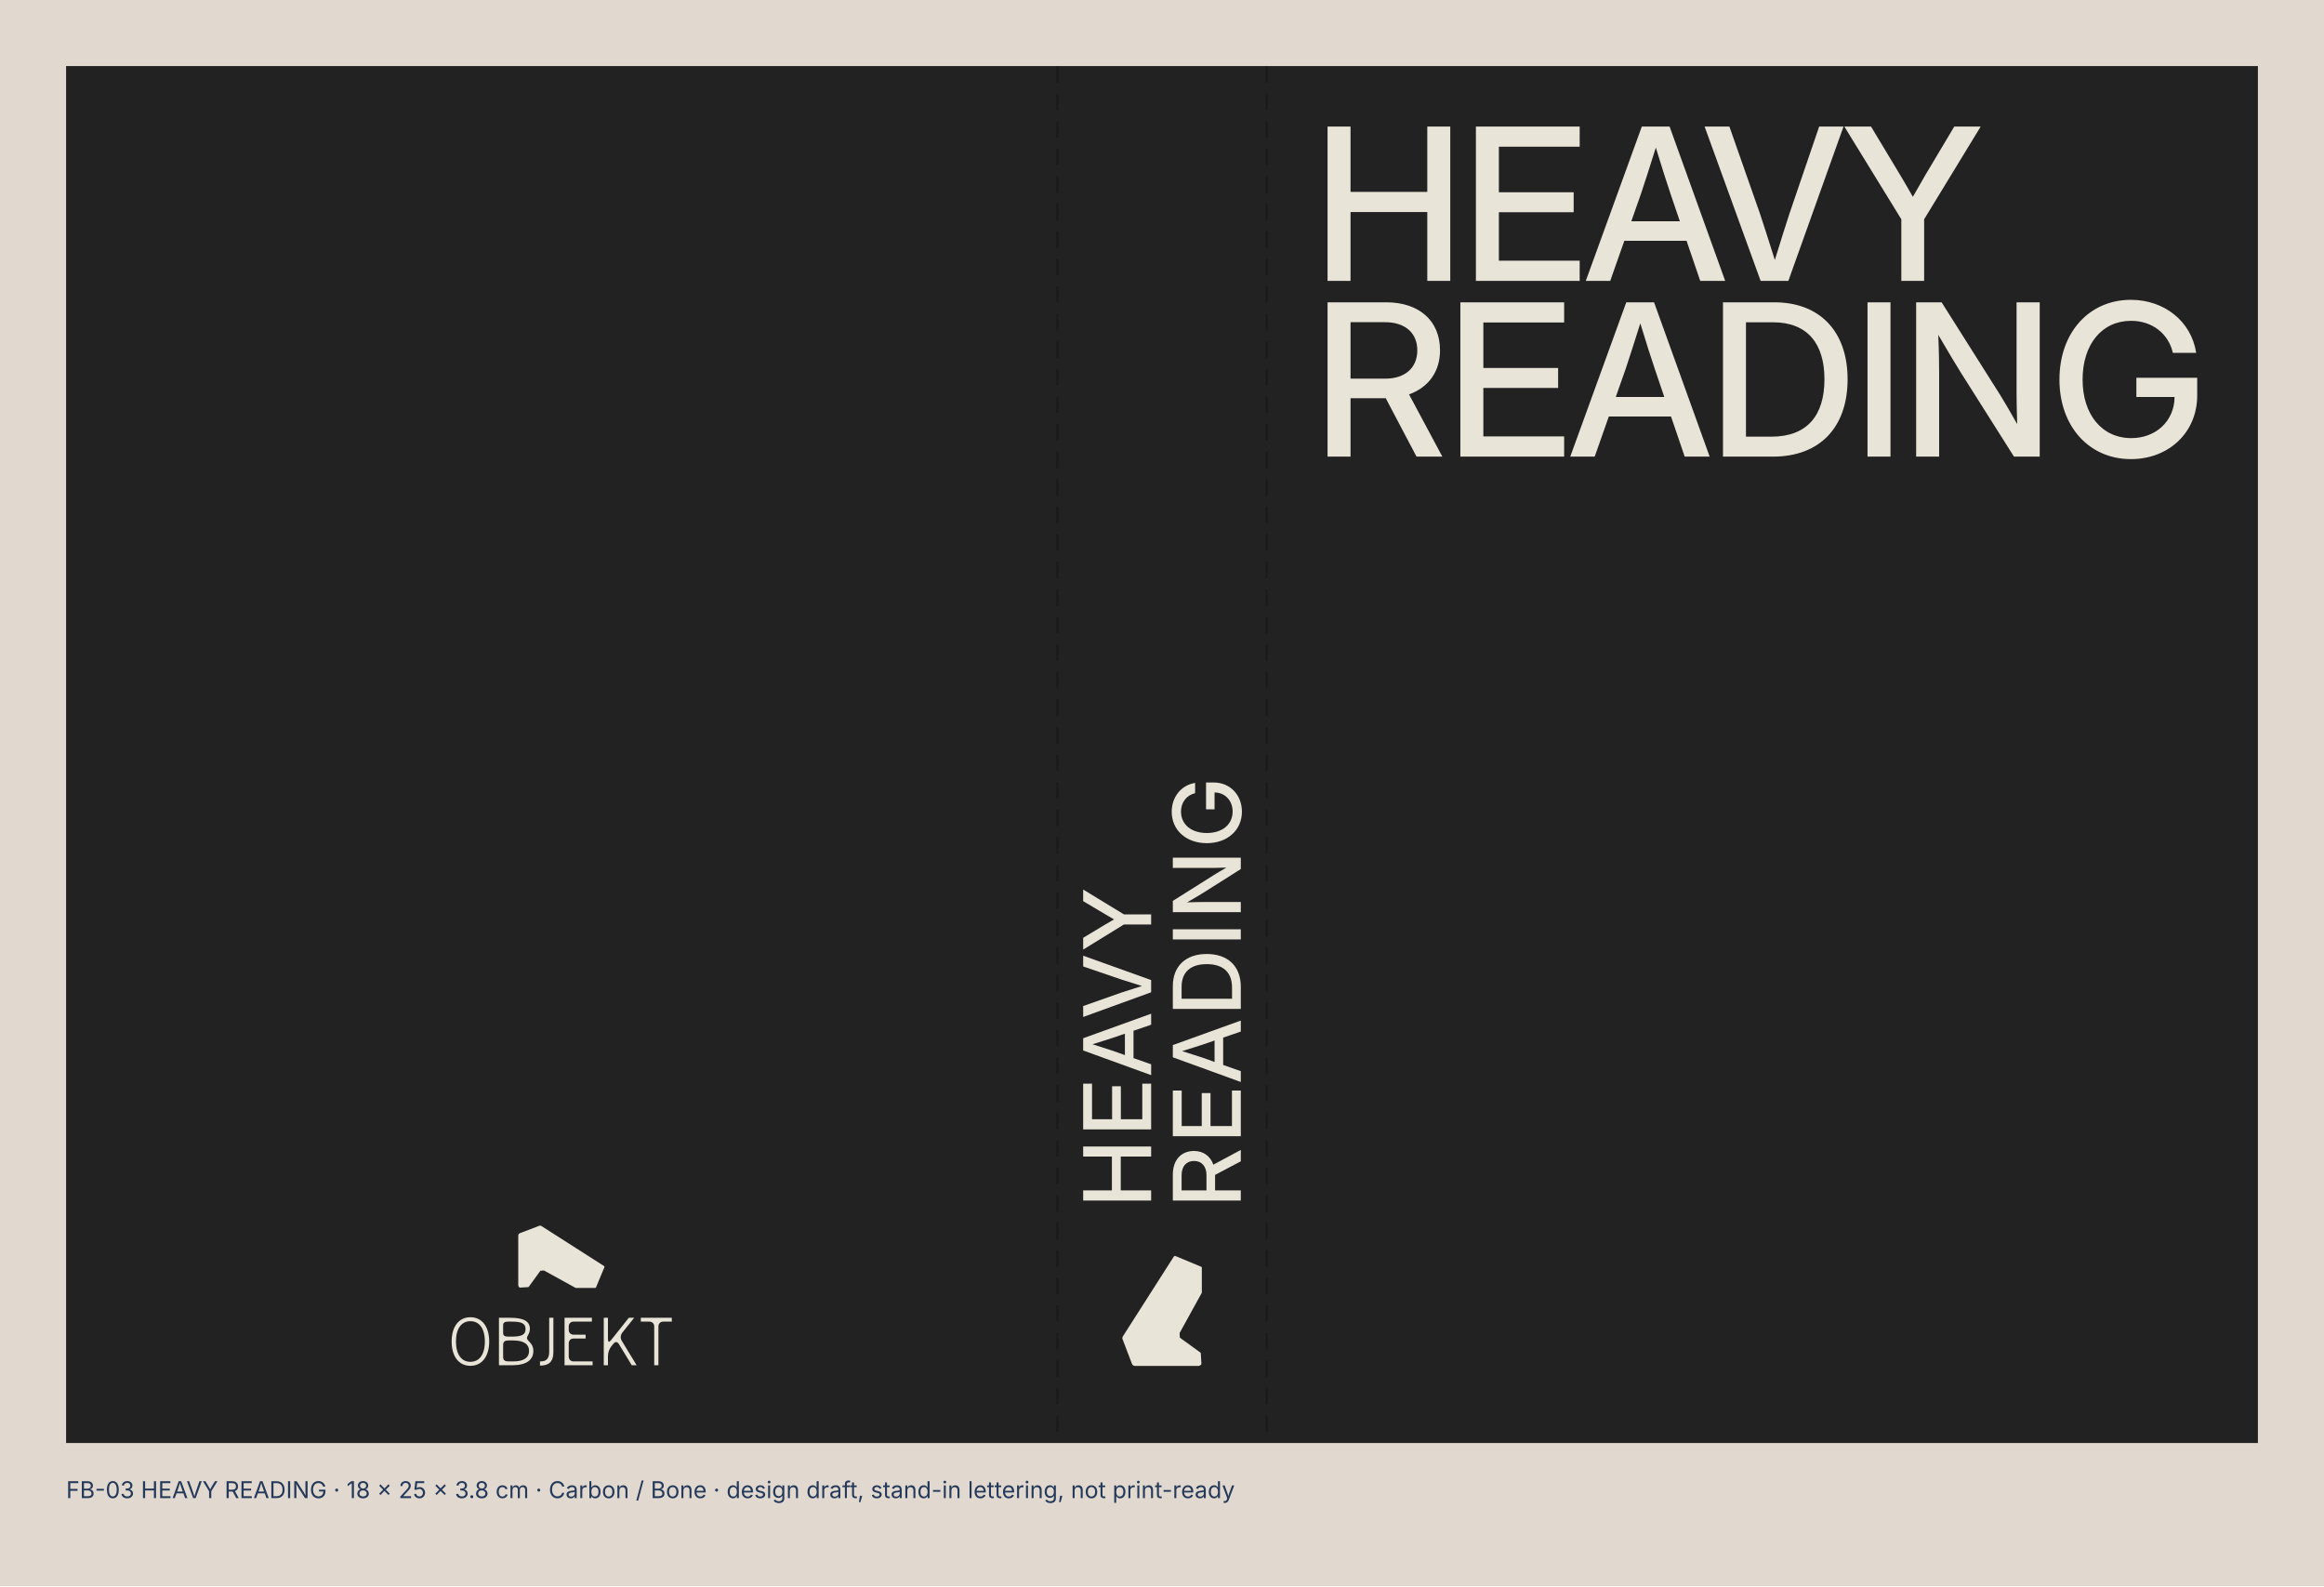
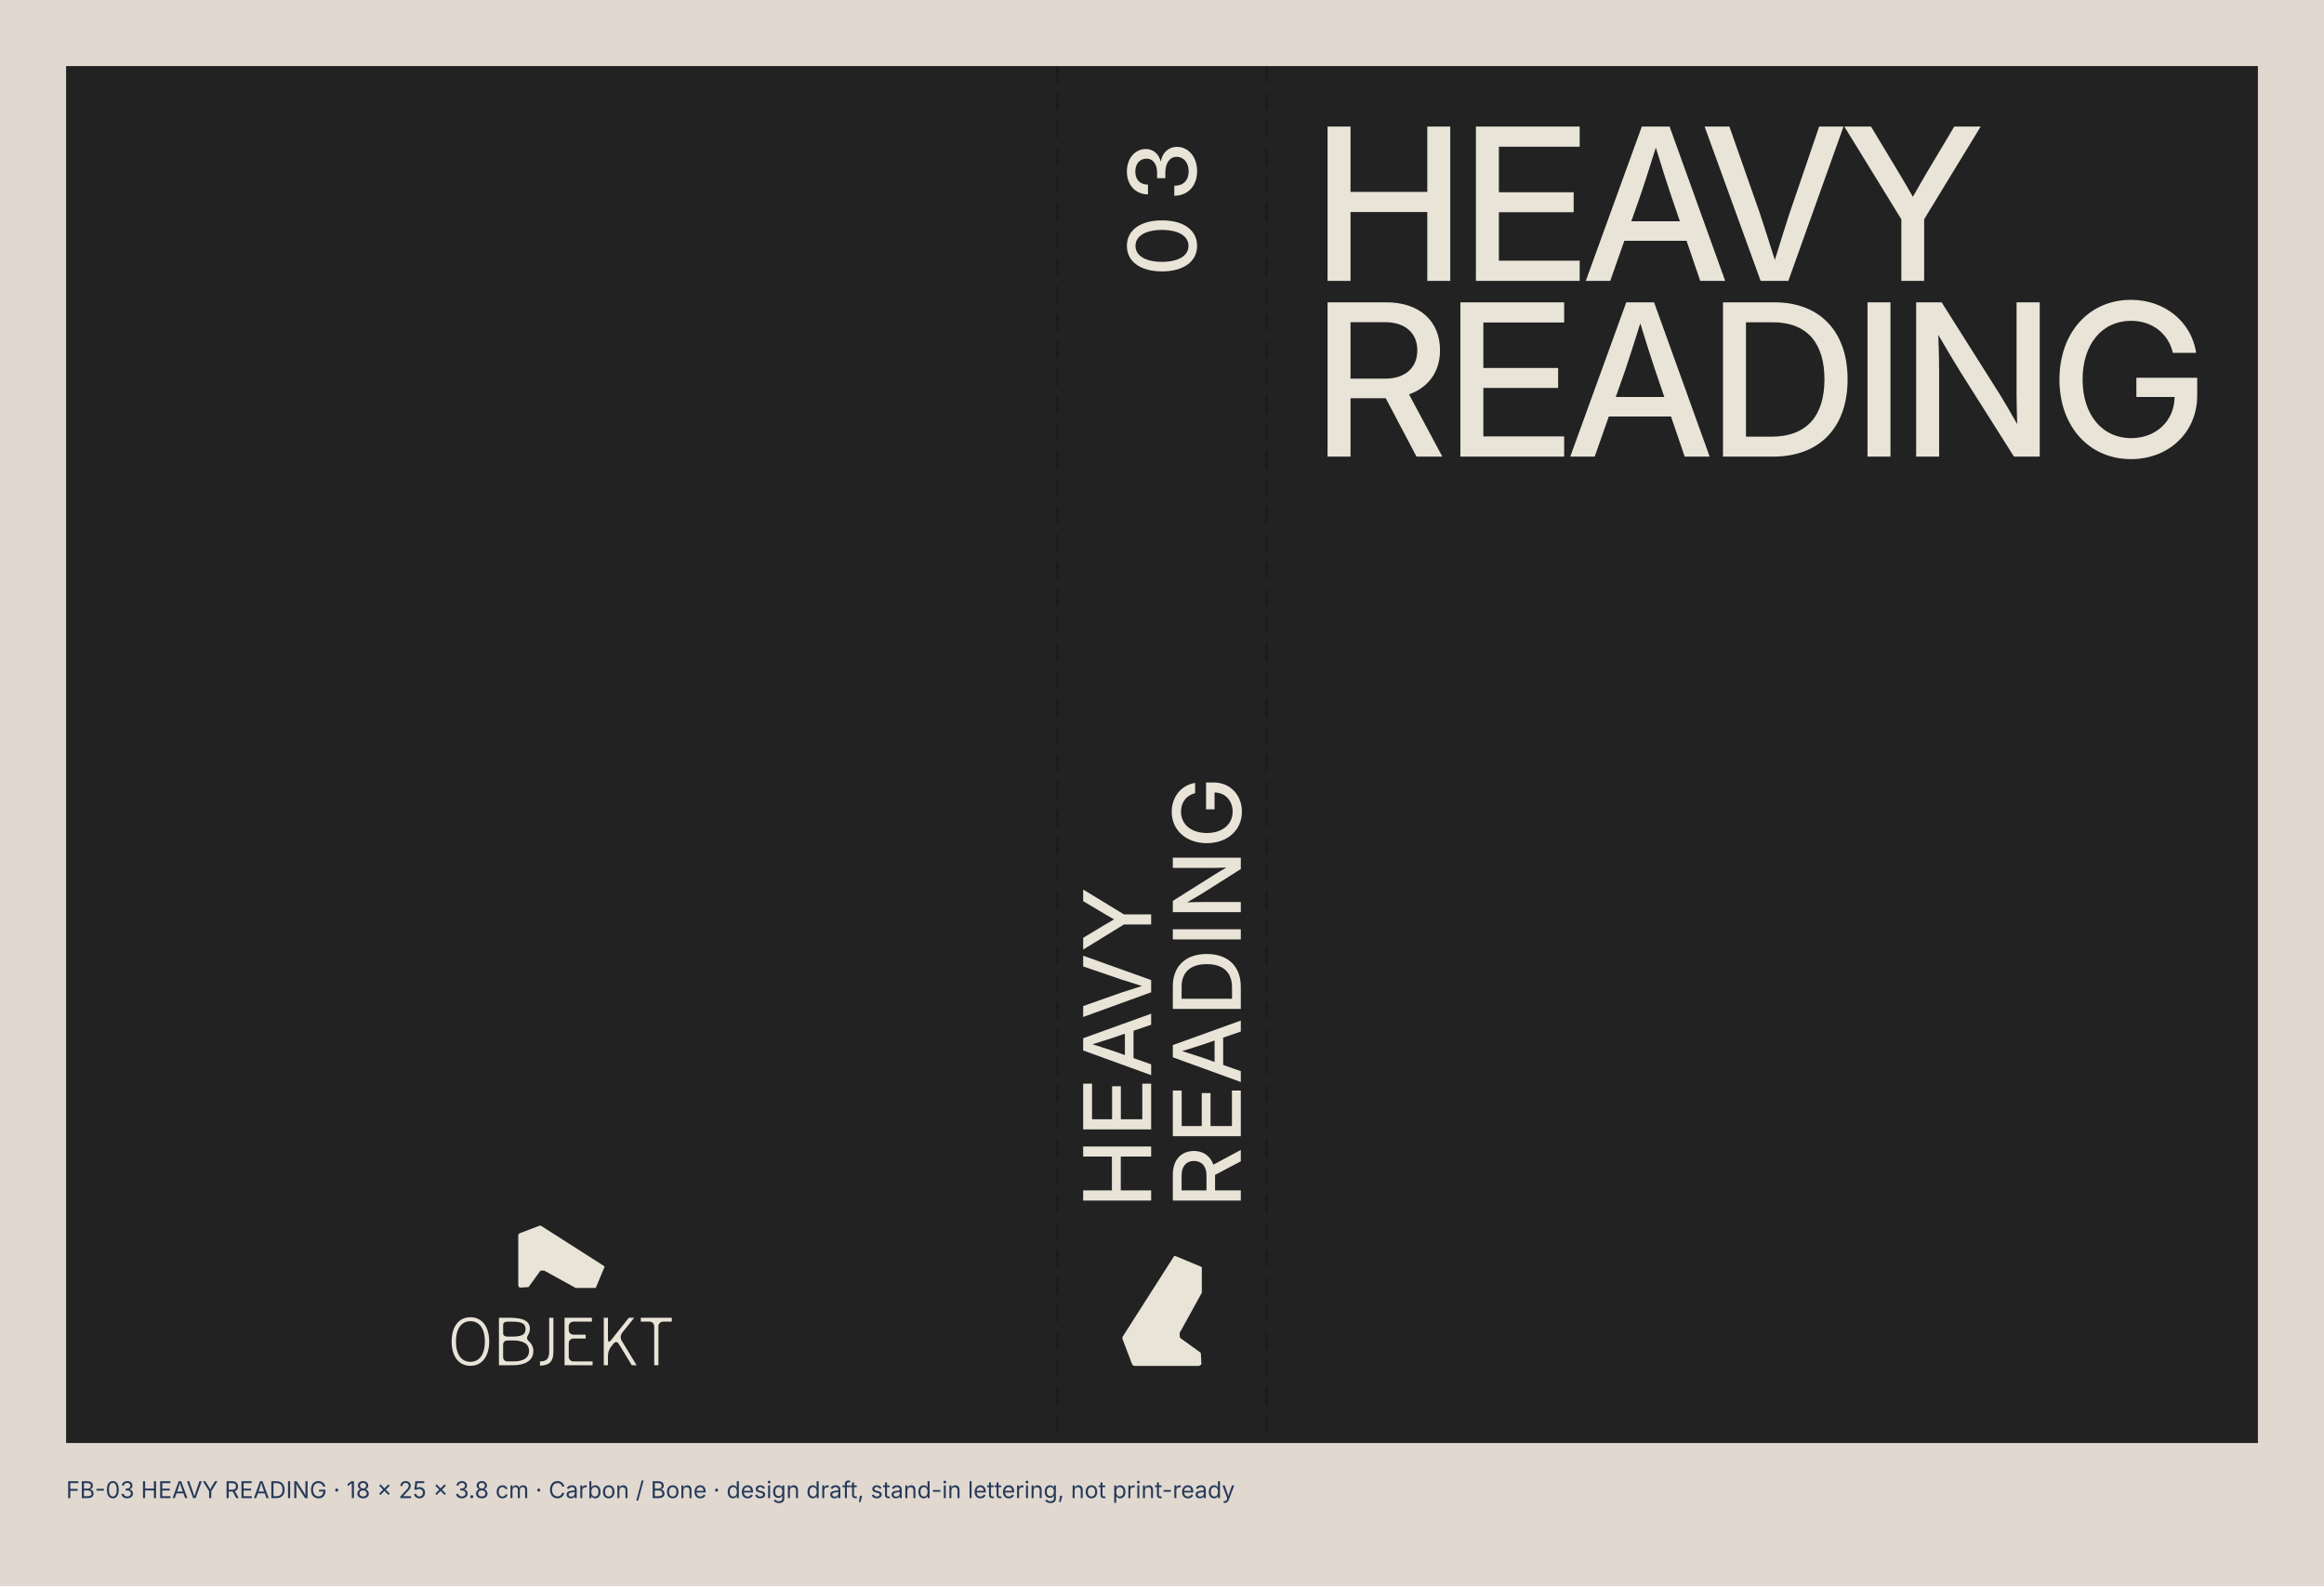
<svg xmlns="http://www.w3.org/2000/svg" viewBox="0 0 422 288" width="1266" height="864">
  <rect width="100%" height="100%" fill="#E1D9CF" />
  <g transform="translate(12 12)">
    <clipPath id="flat3">
      <rect x="0" y="0" width="398" height="250" />
    </clipPath>
    <g clip-path="url(#flat3)">
      <rect x="0" y="0" width="398" height="250" fill="#222222" />
      <text x="226.50" y="39.00" font-family="Galak Round, Inter Display, Inter, Helvetica, Arial, sans-serif" font-size="38.51" font-weight="500" letter-spacing="-0.46" fill="#E9E4D8">HEAVY</text>
      <text x="226.50" y="70.91" font-family="Galak Round, Inter Display, Inter, Helvetica, Arial, sans-serif" font-size="38.51" font-weight="500" letter-spacing="-0.46" fill="#E9E4D8">READING</text>
      <path transform="translate(70.0 210.5) scale(0.05089)" fill="#E9E4D8" fill-rule="evenodd" d="M237.93 214.35L237.93 35.99C237.93 32.22 240.26 28.84 243.79 27.49L312.45 1.31C315.22 0.25 318.33 0.57 320.83 2.18L544.47 145.04C544.47 145.54 545.85 147.70 545.61 148.14L515.17 221.26C514.64 222.24 513.62 222.84 512.51 222.84L443.13 222.84C442.31 222.84 441.53 222.51 440.96 221.93L331.76 161.71C331.16 161.09 330.32 160.76 329.46 160.79L318.50 161.27C317.45 161.32 316.50 161.90 315.99 162.82L275.60 218.47C275.10 219.38 274.17 219.96 273.13 220.02L243.72 221.66C242.61 221.72 241.55 221.16 240.97 220.21L238.37 215.92C238.09 215.45 237.93 214.90 237.93 214.35Z M67.19 486.50C98.31 486.50 118.73 461.35 118.73 414.03C118.73 366.72 98.31 341.57 67.19 341.57C36.06 341.57 15.64 366.72 15.64 414.03C15.64 461.35 36.06 486.50 67.19 486.50ZM67.19 327.38C108.27 327.38 134.17 360.50 134.17 414.03C134.17 467.57 108.27 500.69 67.19 500.69C26.10 500.69 0.20 467.57 0.20 414.03C0.20 360.50 26.10 327.38 67.19 327.38Z M219.82 485.00C254.68 485.00 276.35 473.80 276.35 447.65C276.35 421.50 254.68 410.30 219.82 410.30L201.40 410.30C190.94 410.30 183.96 414.53 183.96 425.74L183.96 469.56C183.96 480.77 190.94 485.00 201.40 485.00L219.82 485.00ZM213.60 396.60C248.46 396.60 263.90 390.88 263.90 369.71C263.90 348.55 248.46 343.07 213.60 343.07L201.40 343.07C190.94 343.07 183.96 346.30 183.96 355.27L183.96 384.40C183.96 393.37 190.94 396.60 201.40 396.60L213.60 396.60ZM291.78 447.65C291.78 480.02 266.39 498.70 216.59 498.70L169.02 498.70L169.02 329.37L209.86 329.37C259.66 329.37 279.33 343.56 279.33 368.47C279.33 386.15 269.13 393.37 269.13 401.58C269.13 413.54 291.78 418.27 291.78 447.65Z M315.43 485.00C333.61 485.25 348.30 479.77 348.30 450.64L348.30 329.37L363.24 329.37L363.24 452.13C363.24 489.23 343.82 499.94 315.43 499.94L315.43 485.00Z M503.18 485.00L503.18 498.70L403.08 498.70L403.08 329.37L500.69 329.37L500.69 343.07L435.45 343.07C424.99 343.07 418.02 350.04 418.02 360.50L418.02 372.20C418.02 382.66 424.99 389.63 435.45 389.63L478.28 389.63L478.28 403.33L435.45 403.33C424.99 403.33 418.02 410.30 418.02 420.76L418.02 467.57C418.02 478.03 424.99 485.00 435.45 485.00L503.18 485.00Z M632.41 329.37L651.59 329.37L610.25 380.92C605.27 387.14 603.53 392.62 603.53 398.35C603.53 402.83 604.52 407.06 608.01 412.79L660.30 498.70L642.87 498.70L598.30 425.24C594.31 418.52 591.08 416.03 587.34 416.03C584.11 416.03 580.87 417.77 576.39 423.25L570.16 430.97C562.44 440.68 557.96 453.13 557.96 466.08L557.96 498.70L543.02 498.70L543.02 329.37L557.96 329.37L557.96 403.33C557.96 411.79 559.45 414.78 561.70 414.78C563.44 414.78 565.93 413.04 569.91 408.06L632.41 329.37Z M723.05 360.50C723.05 350.04 716.08 343.07 705.62 343.07L675.24 343.07L675.24 329.37L785.80 329.37L785.80 343.07L755.42 343.07C744.96 343.07 737.99 350.04 737.99 360.50L737.99 498.70L723.05 498.70L723.05 360.50Z" />
      <path transform="translate(191.76 236.0) rotate(-90) scale(0.06494) translate(-238 0)" fill="#E9E4D8" fill-rule="evenodd" d="M237.93 214.35L237.93 35.99C237.93 32.22 240.26 28.84 243.79 27.49L312.45 1.31C315.22 0.25 318.33 0.57 320.83 2.18L544.47 145.04C544.47 145.54 545.85 147.70 545.61 148.14L515.17 221.26C514.64 222.24 513.62 222.84 512.51 222.84L443.13 222.84C442.31 222.84 441.53 222.51 440.96 221.93L331.76 161.71C331.16 161.09 330.32 160.76 329.46 160.79L318.50 161.27C317.45 161.32 316.50 161.90 315.99 162.82L275.60 218.47C275.10 219.38 274.17 219.96 273.13 220.02L243.72 221.66C242.61 221.72 241.55 221.16 240.97 220.21L238.37 215.92C238.09 215.45 237.93 214.90 237.93 214.35Z" />
      <text transform="translate(197.03 207.10) rotate(-90)" font-family="Galak Round, Inter Display, Inter, Helvetica, Arial, sans-serif" font-size="16.97" font-weight="500" letter-spacing="0.85" fill="#E9E4D8">HEAVY</text>
      <text transform="translate(213.31 207.10) rotate(-90)" font-family="Galak Round, Inter Display, Inter, Helvetica, Arial, sans-serif" font-size="16.97" font-weight="500" letter-spacing="0.85" fill="#E9E4D8">READING</text>
+       <text transform="translate(205.17 14.00) rotate(-90)" font-family="Galak Round, Inter Display, Inter, Helvetica, Arial, sans-serif" font-size="16.97" font-weight="500" letter-spacing="3.06" text-anchor="end" fill="#E9E4D8">03</text>
      <line x1="180" y1="0" x2="180" y2="250" stroke="#000" stroke-opacity=".22" stroke-width=".4" stroke-dasharray="3 2" />
      <line x1="218" y1="0" x2="218" y2="250" stroke="#000" stroke-opacity=".22" stroke-width=".4" stroke-dasharray="3 2" />
    </g>
  </g>
  <text x="12" y="272" font-family="Inter, Helvetica, Arial, sans-serif" font-size="4.2" fill="#25395A">FB-03 HEAVY READING · 18 × 25 × 3.8 cm · Carbon / Bone · design draft, stand-in lettering, not print-ready</text>
</svg>
